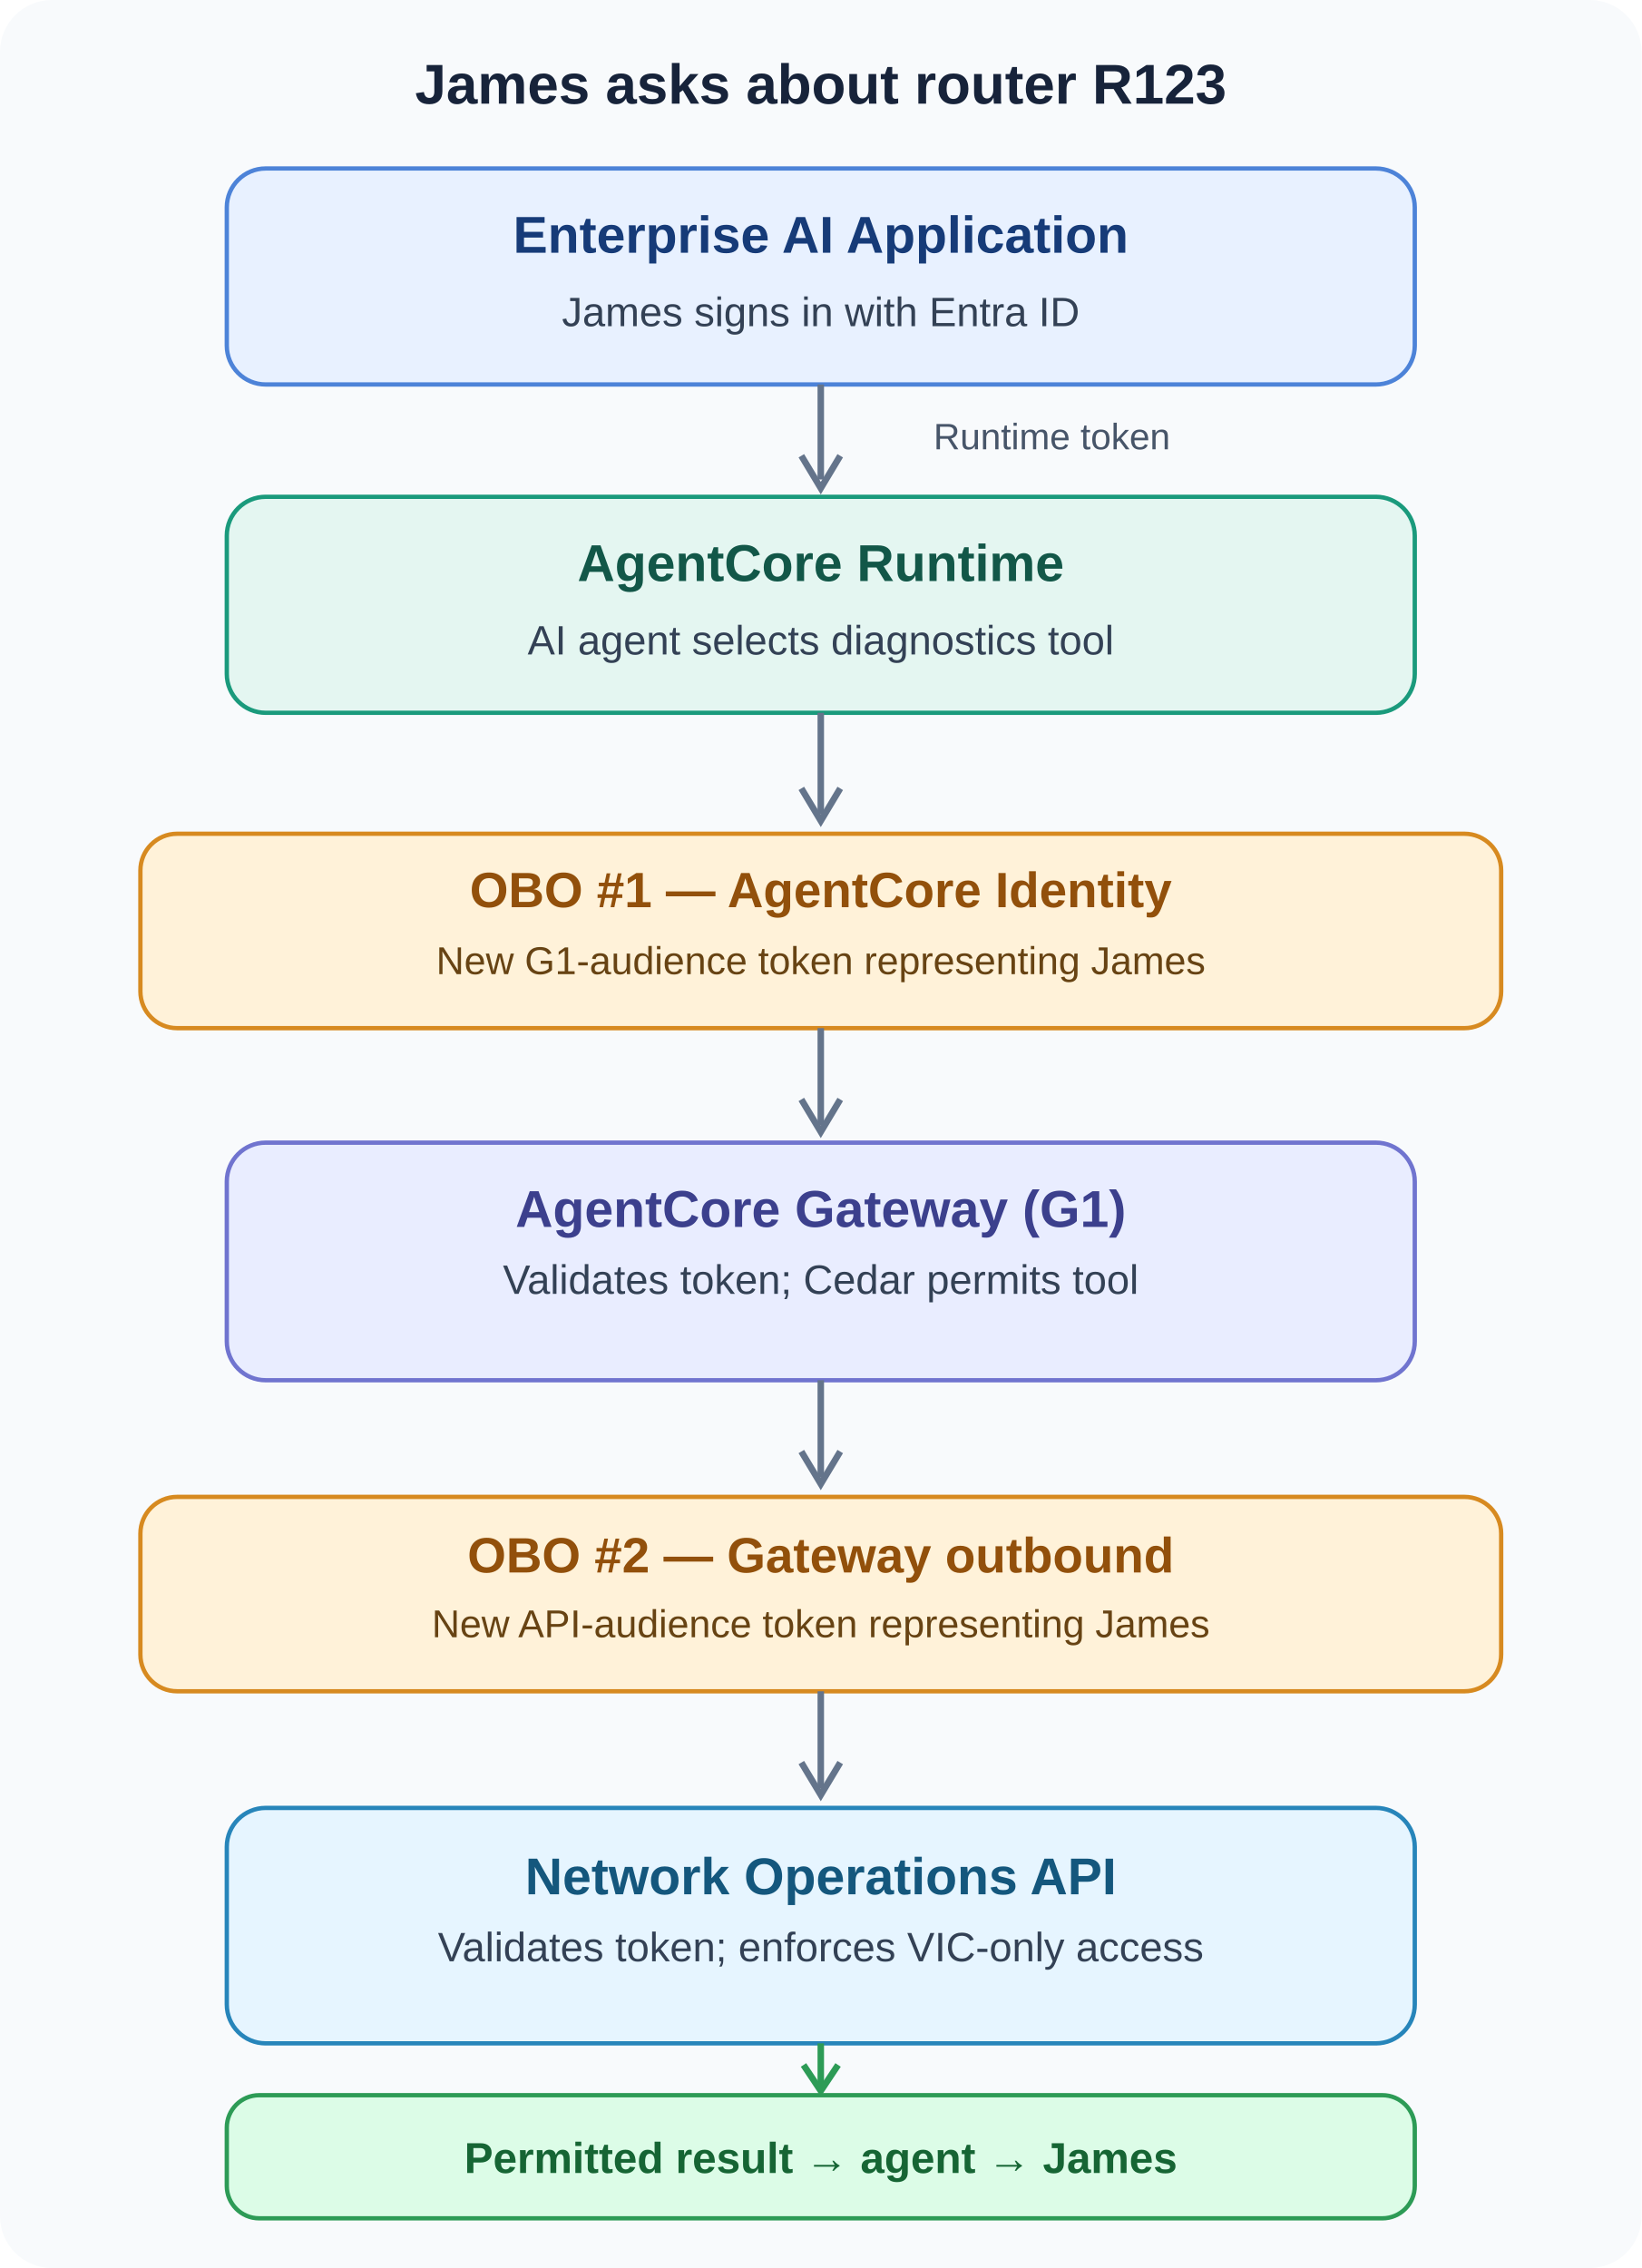
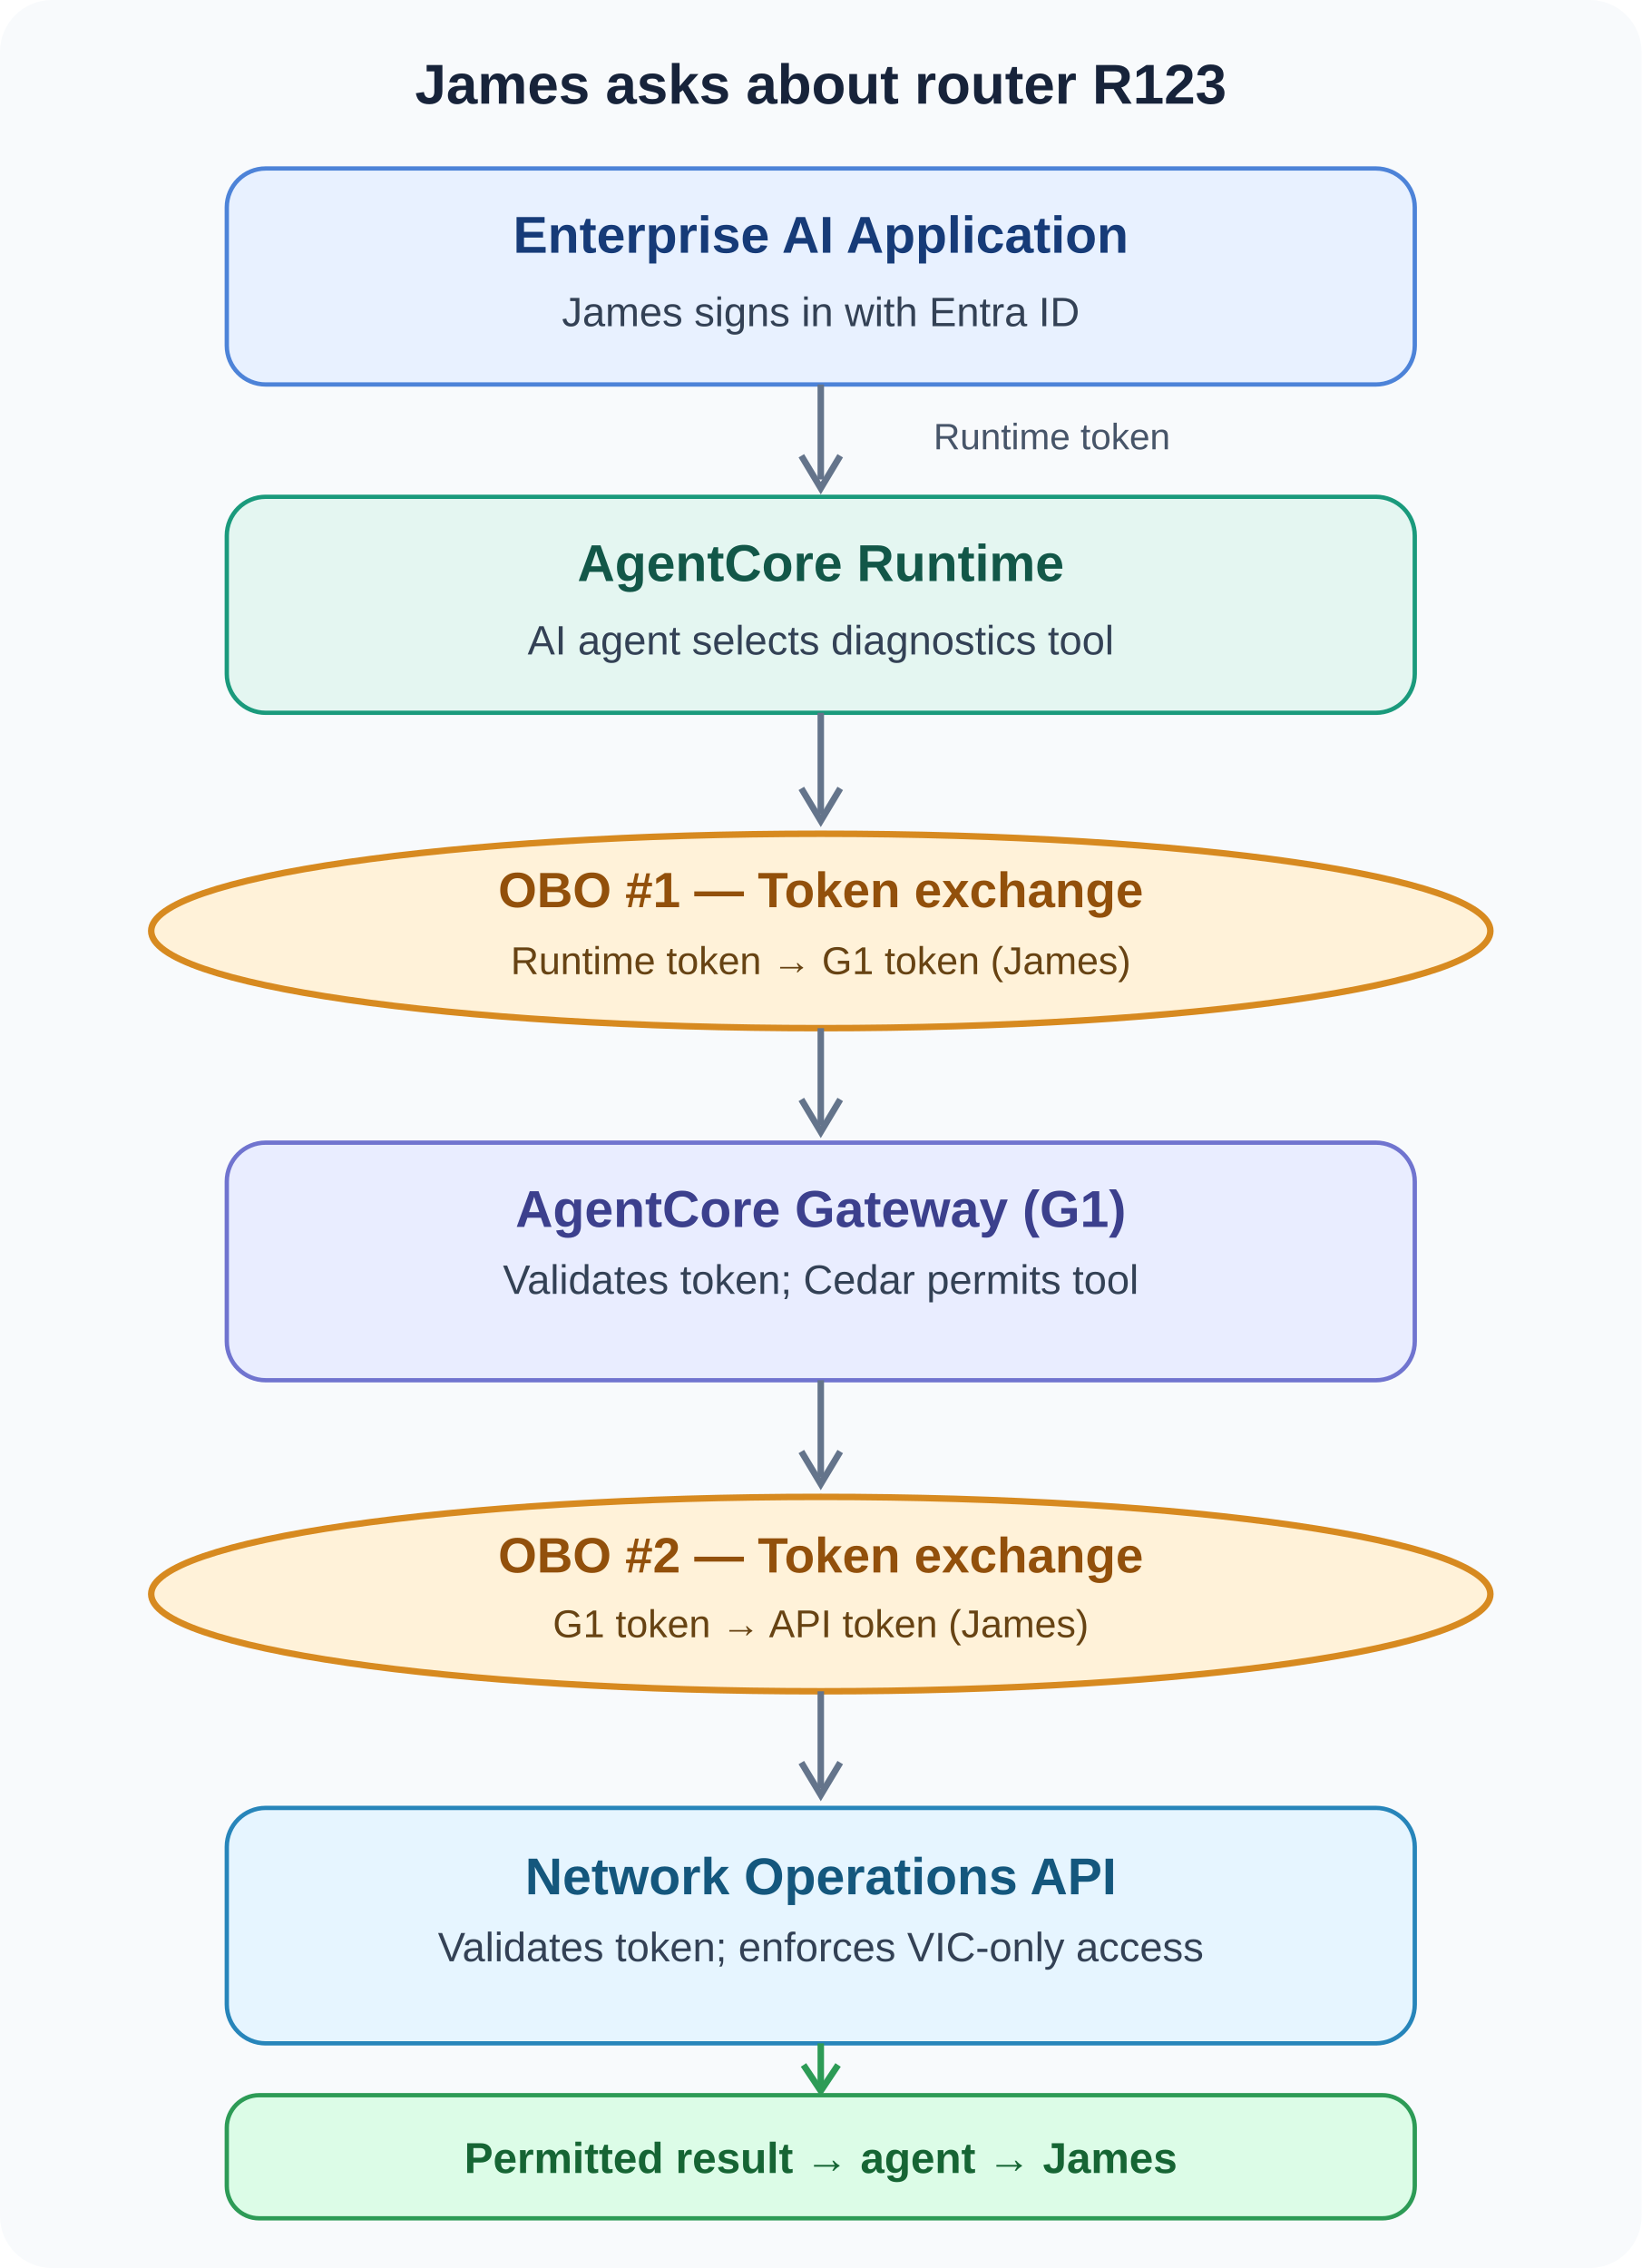
<svg xmlns="http://www.w3.org/2000/svg" width="760" height="1050" viewBox="0 0 760 1050" role="img" aria-labelledby="title desc">
  <rect width="760" height="1050" rx="24" fill="#f8fafc" />
  <text x="380" y="48" text-anchor="middle" font-family="Arial,sans-serif" font-size="26" font-weight="700" fill="#17233a">James asks about router R123</text>
  <g font-family="Arial,sans-serif" text-anchor="middle">
    <rect x="105" y="78" width="550" height="100" rx="18" fill="#e8f1ff" stroke="#4d83d8" stroke-width="2" />
    <text x="380" y="117" font-size="24" font-weight="700" fill="#163b78">Enterprise AI Application</text>
    <text x="380" y="151" font-size="19" fill="#334155">James signs in with Entra ID</text>
    <path d="M380 178 V222" stroke="#64748b" stroke-width="3" fill="none" />
    <path d="M371 211 L380 226 L389 211" fill="none" stroke="#64748b" stroke-width="3" />
    <text x="487" y="208" font-size="17" fill="#475569">Runtime token</text>
    <rect x="105" y="230" width="550" height="100" rx="18" fill="#e4f6f1" stroke="#1a9a7c" stroke-width="2" />
    <text x="380" y="269" font-size="24" font-weight="700" fill="#125748">AgentCore Runtime</text>
    <text x="380" y="303" font-size="19" fill="#334155">AI agent selects diagnostics tool</text>
    <path d="M380 330 V377" stroke="#64748b" stroke-width="3" fill="none" />
    <path d="M371 365 L380 380 L389 365" fill="none" stroke="#64748b" stroke-width="3" />
-     <rect x="65" y="386" width="630" height="90" rx="17" fill="#fff2d9" stroke="#d78a20" stroke-width="2" />
-     <text x="380" y="420" font-size="23" font-weight="700" fill="#92500b">OBO #1 — AgentCore Identity</text>
-     <text x="380" y="451" font-size="18" fill="#674313">New G1-audience token representing James</text>
+     <ellipse cx="380" cy="431" rx="310" ry="45" fill="#fff2d9" stroke="#d78a20" stroke-width="3" />
+     <text x="380" y="420" font-size="23" font-weight="700" fill="#92500b">OBO #1 — Token exchange</text>
+     <text x="380" y="451" font-size="18" fill="#674313">Runtime token → G1 token (James)</text>
    <path d="M380 476 V521" stroke="#64748b" stroke-width="3" fill="none" />
    <path d="M371 509 L380 524 L389 509" fill="none" stroke="#64748b" stroke-width="3" />
    <rect x="105" y="529" width="550" height="110" rx="18" fill="#e9edff" stroke="#7074cf" stroke-width="2" />
    <text x="380" y="568" font-size="24" font-weight="700" fill="#3c408d">AgentCore Gateway (G1)</text>
    <text x="380" y="599" font-size="19" fill="#334155">Validates token; Cedar permits tool</text>
    <path d="M380 639 V684" stroke="#64748b" stroke-width="3" fill="none" />
    <path d="M371 672 L380 687 L389 672" fill="none" stroke="#64748b" stroke-width="3" />
-     <rect x="65" y="693" width="630" height="90" rx="17" fill="#fff2d9" stroke="#d78a20" stroke-width="2" />
-     <text x="380" y="728" font-size="23" font-weight="700" fill="#92500b">OBO #2 — Gateway outbound</text>
-     <text x="380" y="758" font-size="18" fill="#674313">New API-audience token representing James</text>
+     <ellipse cx="380" cy="738" rx="310" ry="45" fill="#fff2d9" stroke="#d78a20" stroke-width="3" />
+     <text x="380" y="728" font-size="23" font-weight="700" fill="#92500b">OBO #2 — Token exchange</text>
+     <text x="380" y="758" font-size="18" fill="#674313">G1 token → API token (James)</text>
    <path d="M380 783 V828" stroke="#64748b" stroke-width="3" fill="none" />
    <path d="M371 816 L380 831 L389 816" fill="none" stroke="#64748b" stroke-width="3" />
    <rect x="105" y="837" width="550" height="109" rx="18" fill="#e6f5ff" stroke="#2785ba" stroke-width="2" />
    <text x="380" y="877" font-size="24" font-weight="700" fill="#14577d">Network Operations API</text>
    <text x="380" y="908" font-size="19" fill="#334155">Validates token; enforces VIC-only access</text>
    <rect x="105" y="970" width="550" height="57" rx="15" fill="#dcfce7" stroke="#2d9b56" stroke-width="2" />
    <text x="380" y="1006" font-size="20" font-weight="700" fill="#166534">Permitted result → agent → James</text>
    <path d="M380 946 V966" stroke="#2d9b56" stroke-width="3" />
    <path d="M372 956 L380 968 L388 956" fill="none" stroke="#2d9b56" stroke-width="3" />
  </g>
</svg>
